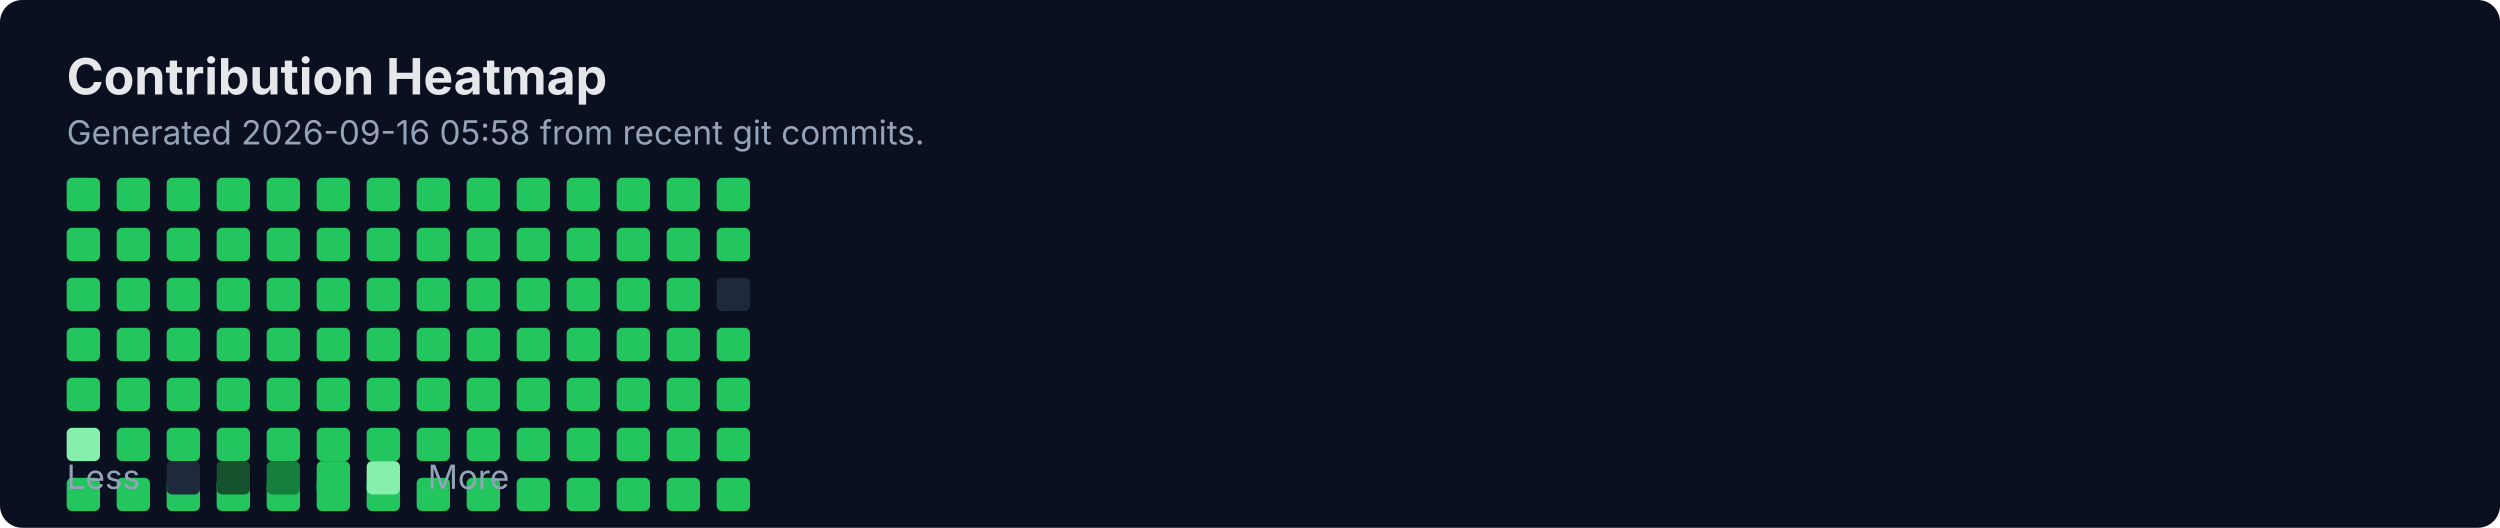
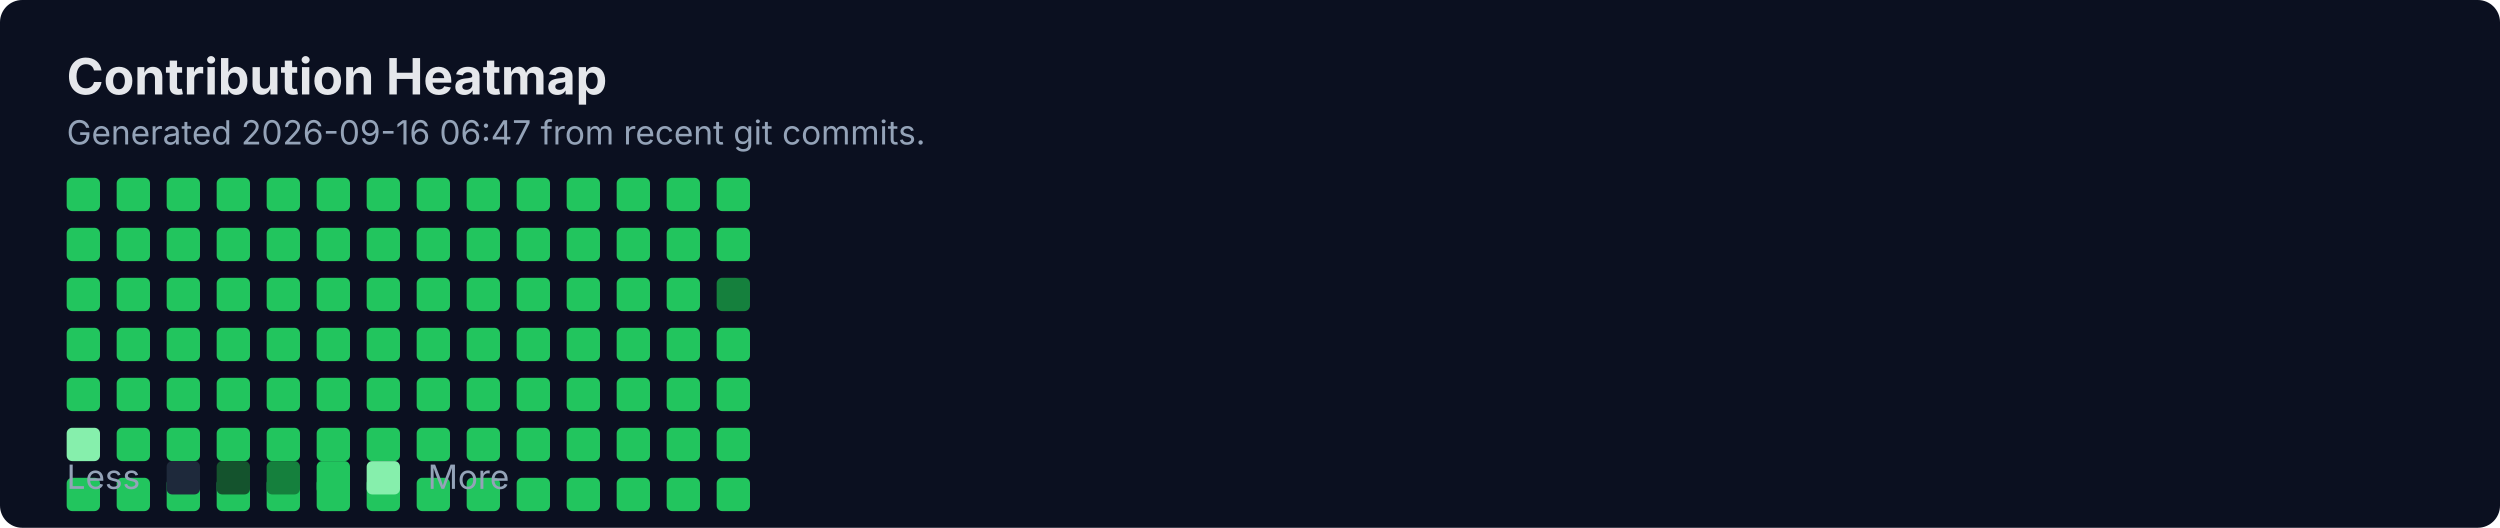
<svg xmlns="http://www.w3.org/2000/svg" width="900" height="190" viewBox="0 0 900 190" fill="none" role="img" aria-labelledby="title">
  <rect width="900" height="190" rx="8" fill="#0B1020" />
  <text x="24" y="34" fill="#E5E7EB" font-family="Inter, Segoe UI, Arial" font-size="18" font-weight="700">Contribution Heatmap</text>
-   <text x="24" y="52" fill="#94A3B8" font-family="Inter, Segoe UI, Arial" font-size="12">Generated 2026-09-16 05:58 from recent git commits.</text>
+   <text x="24" y="52" fill="#94A3B8" font-family="Inter, Segoe UI, Arial" font-size="12">Generated 2026-09-16 06:47 from recent git commits.</text>
  <rect x="24" y="118" width="12" height="12" rx="2" fill="#22C55E" />
  <rect x="24" y="136" width="12" height="12" rx="2" fill="#22C55E" />
  <rect x="24" y="154" width="12" height="12" rx="2" fill="#86EFAC" />
  <rect x="24" y="172" width="12" height="12" rx="2" fill="#22C55E" />
  <rect x="24" y="64" width="12" height="12" rx="2" fill="#22C55E" />
  <rect x="24" y="82" width="12" height="12" rx="2" fill="#22C55E" />
  <rect x="24" y="100" width="12" height="12" rx="2" fill="#22C55E" />
  <rect x="42" y="118" width="12" height="12" rx="2" fill="#22C55E" />
  <rect x="42" y="136" width="12" height="12" rx="2" fill="#22C55E" />
  <rect x="42" y="154" width="12" height="12" rx="2" fill="#22C55E" />
  <rect x="42" y="172" width="12" height="12" rx="2" fill="#22C55E" />
  <rect x="42" y="64" width="12" height="12" rx="2" fill="#22C55E" />
  <rect x="42" y="82" width="12" height="12" rx="2" fill="#22C55E" />
  <rect x="42" y="100" width="12" height="12" rx="2" fill="#22C55E" />
  <rect x="60" y="118" width="12" height="12" rx="2" fill="#22C55E" />
  <rect x="60" y="136" width="12" height="12" rx="2" fill="#22C55E" />
  <rect x="60" y="154" width="12" height="12" rx="2" fill="#22C55E" />
  <rect x="60" y="172" width="12" height="12" rx="2" fill="#22C55E" />
  <rect x="60" y="64" width="12" height="12" rx="2" fill="#22C55E" />
  <rect x="60" y="82" width="12" height="12" rx="2" fill="#22C55E" />
  <rect x="60" y="100" width="12" height="12" rx="2" fill="#22C55E" />
  <rect x="78" y="118" width="12" height="12" rx="2" fill="#22C55E" />
  <rect x="78" y="136" width="12" height="12" rx="2" fill="#22C55E" />
  <rect x="78" y="154" width="12" height="12" rx="2" fill="#22C55E" />
  <rect x="78" y="172" width="12" height="12" rx="2" fill="#22C55E" />
  <rect x="78" y="64" width="12" height="12" rx="2" fill="#22C55E" />
  <rect x="78" y="82" width="12" height="12" rx="2" fill="#22C55E" />
  <rect x="78" y="100" width="12" height="12" rx="2" fill="#22C55E" />
  <rect x="96" y="118" width="12" height="12" rx="2" fill="#22C55E" />
  <rect x="96" y="136" width="12" height="12" rx="2" fill="#22C55E" />
  <rect x="96" y="154" width="12" height="12" rx="2" fill="#22C55E" />
  <rect x="96" y="172" width="12" height="12" rx="2" fill="#22C55E" />
  <rect x="96" y="64" width="12" height="12" rx="2" fill="#22C55E" />
  <rect x="96" y="82" width="12" height="12" rx="2" fill="#22C55E" />
  <rect x="96" y="100" width="12" height="12" rx="2" fill="#22C55E" />
  <rect x="114" y="118" width="12" height="12" rx="2" fill="#22C55E" />
  <rect x="114" y="136" width="12" height="12" rx="2" fill="#22C55E" />
  <rect x="114" y="154" width="12" height="12" rx="2" fill="#22C55E" />
  <rect x="114" y="172" width="12" height="12" rx="2" fill="#22C55E" />
  <rect x="114" y="64" width="12" height="12" rx="2" fill="#22C55E" />
  <rect x="114" y="82" width="12" height="12" rx="2" fill="#22C55E" />
  <rect x="114" y="100" width="12" height="12" rx="2" fill="#22C55E" />
  <rect x="132" y="118" width="12" height="12" rx="2" fill="#22C55E" />
  <rect x="132" y="136" width="12" height="12" rx="2" fill="#22C55E" />
  <rect x="132" y="154" width="12" height="12" rx="2" fill="#22C55E" />
  <rect x="132" y="172" width="12" height="12" rx="2" fill="#22C55E" />
  <rect x="132" y="64" width="12" height="12" rx="2" fill="#22C55E" />
  <rect x="132" y="82" width="12" height="12" rx="2" fill="#22C55E" />
  <rect x="132" y="100" width="12" height="12" rx="2" fill="#22C55E" />
  <rect x="150" y="118" width="12" height="12" rx="2" fill="#22C55E" />
  <rect x="150" y="136" width="12" height="12" rx="2" fill="#22C55E" />
  <rect x="150" y="154" width="12" height="12" rx="2" fill="#22C55E" />
  <rect x="150" y="172" width="12" height="12" rx="2" fill="#22C55E" />
  <rect x="150" y="64" width="12" height="12" rx="2" fill="#22C55E" />
  <rect x="150" y="82" width="12" height="12" rx="2" fill="#22C55E" />
  <rect x="150" y="100" width="12" height="12" rx="2" fill="#22C55E" />
  <rect x="168" y="118" width="12" height="12" rx="2" fill="#22C55E" />
  <rect x="168" y="136" width="12" height="12" rx="2" fill="#22C55E" />
  <rect x="168" y="154" width="12" height="12" rx="2" fill="#22C55E" />
  <rect x="168" y="172" width="12" height="12" rx="2" fill="#22C55E" />
  <rect x="168" y="64" width="12" height="12" rx="2" fill="#22C55E" />
  <rect x="168" y="82" width="12" height="12" rx="2" fill="#22C55E" />
  <rect x="168" y="100" width="12" height="12" rx="2" fill="#22C55E" />
  <rect x="186" y="118" width="12" height="12" rx="2" fill="#22C55E" />
  <rect x="186" y="136" width="12" height="12" rx="2" fill="#22C55E" />
  <rect x="186" y="154" width="12" height="12" rx="2" fill="#22C55E" />
  <rect x="186" y="172" width="12" height="12" rx="2" fill="#22C55E" />
  <rect x="186" y="64" width="12" height="12" rx="2" fill="#22C55E" />
  <rect x="186" y="82" width="12" height="12" rx="2" fill="#22C55E" />
  <rect x="186" y="100" width="12" height="12" rx="2" fill="#22C55E" />
  <rect x="204" y="118" width="12" height="12" rx="2" fill="#22C55E" />
  <rect x="204" y="136" width="12" height="12" rx="2" fill="#22C55E" />
  <rect x="204" y="154" width="12" height="12" rx="2" fill="#22C55E" />
  <rect x="204" y="172" width="12" height="12" rx="2" fill="#22C55E" />
  <rect x="204" y="64" width="12" height="12" rx="2" fill="#22C55E" />
  <rect x="204" y="82" width="12" height="12" rx="2" fill="#22C55E" />
  <rect x="204" y="100" width="12" height="12" rx="2" fill="#22C55E" />
  <rect x="222" y="118" width="12" height="12" rx="2" fill="#22C55E" />
  <rect x="222" y="136" width="12" height="12" rx="2" fill="#22C55E" />
  <rect x="222" y="154" width="12" height="12" rx="2" fill="#22C55E" />
  <rect x="222" y="172" width="12" height="12" rx="2" fill="#22C55E" />
  <rect x="222" y="64" width="12" height="12" rx="2" fill="#22C55E" />
  <rect x="222" y="82" width="12" height="12" rx="2" fill="#22C55E" />
  <rect x="222" y="100" width="12" height="12" rx="2" fill="#22C55E" />
  <rect x="240" y="118" width="12" height="12" rx="2" fill="#22C55E" />
  <rect x="240" y="136" width="12" height="12" rx="2" fill="#22C55E" />
  <rect x="240" y="154" width="12" height="12" rx="2" fill="#22C55E" />
  <rect x="240" y="172" width="12" height="12" rx="2" fill="#22C55E" />
  <rect x="240" y="64" width="12" height="12" rx="2" fill="#22C55E" />
  <rect x="240" y="82" width="12" height="12" rx="2" fill="#22C55E" />
  <rect x="240" y="100" width="12" height="12" rx="2" fill="#22C55E" />
  <rect x="258" y="118" width="12" height="12" rx="2" fill="#22C55E" />
  <rect x="258" y="136" width="12" height="12" rx="2" fill="#22C55E" />
  <rect x="258" y="154" width="12" height="12" rx="2" fill="#22C55E" />
  <rect x="258" y="172" width="12" height="12" rx="2" fill="#22C55E" />
  <rect x="258" y="64" width="12" height="12" rx="2" fill="#22C55E" />
  <rect x="258" y="82" width="12" height="12" rx="2" fill="#22C55E" />
-   <rect x="258" y="100" width="12" height="12" rx="2" fill="#1E293B" />
+   <rect x="258" y="100" width="12" height="12" rx="2" fill="#15803D" />
  <text x="24" y="176" fill="#94A3B8" font-family="Inter, Segoe UI, Arial" font-size="12">Less</text>
  <rect x="60" y="166" width="12" height="12" rx="2" fill="#1E293B" />
  <rect x="78" y="166" width="12" height="12" rx="2" fill="#14532D" />
  <rect x="96" y="166" width="12" height="12" rx="2" fill="#15803D" />
  <rect x="114" y="166" width="12" height="12" rx="2" fill="#22C55E" />
  <rect x="132" y="166" width="12" height="12" rx="2" fill="#86EFAC" />
  <text x="154" y="176" fill="#94A3B8" font-family="Inter, Segoe UI, Arial" font-size="12">More</text>
</svg>
